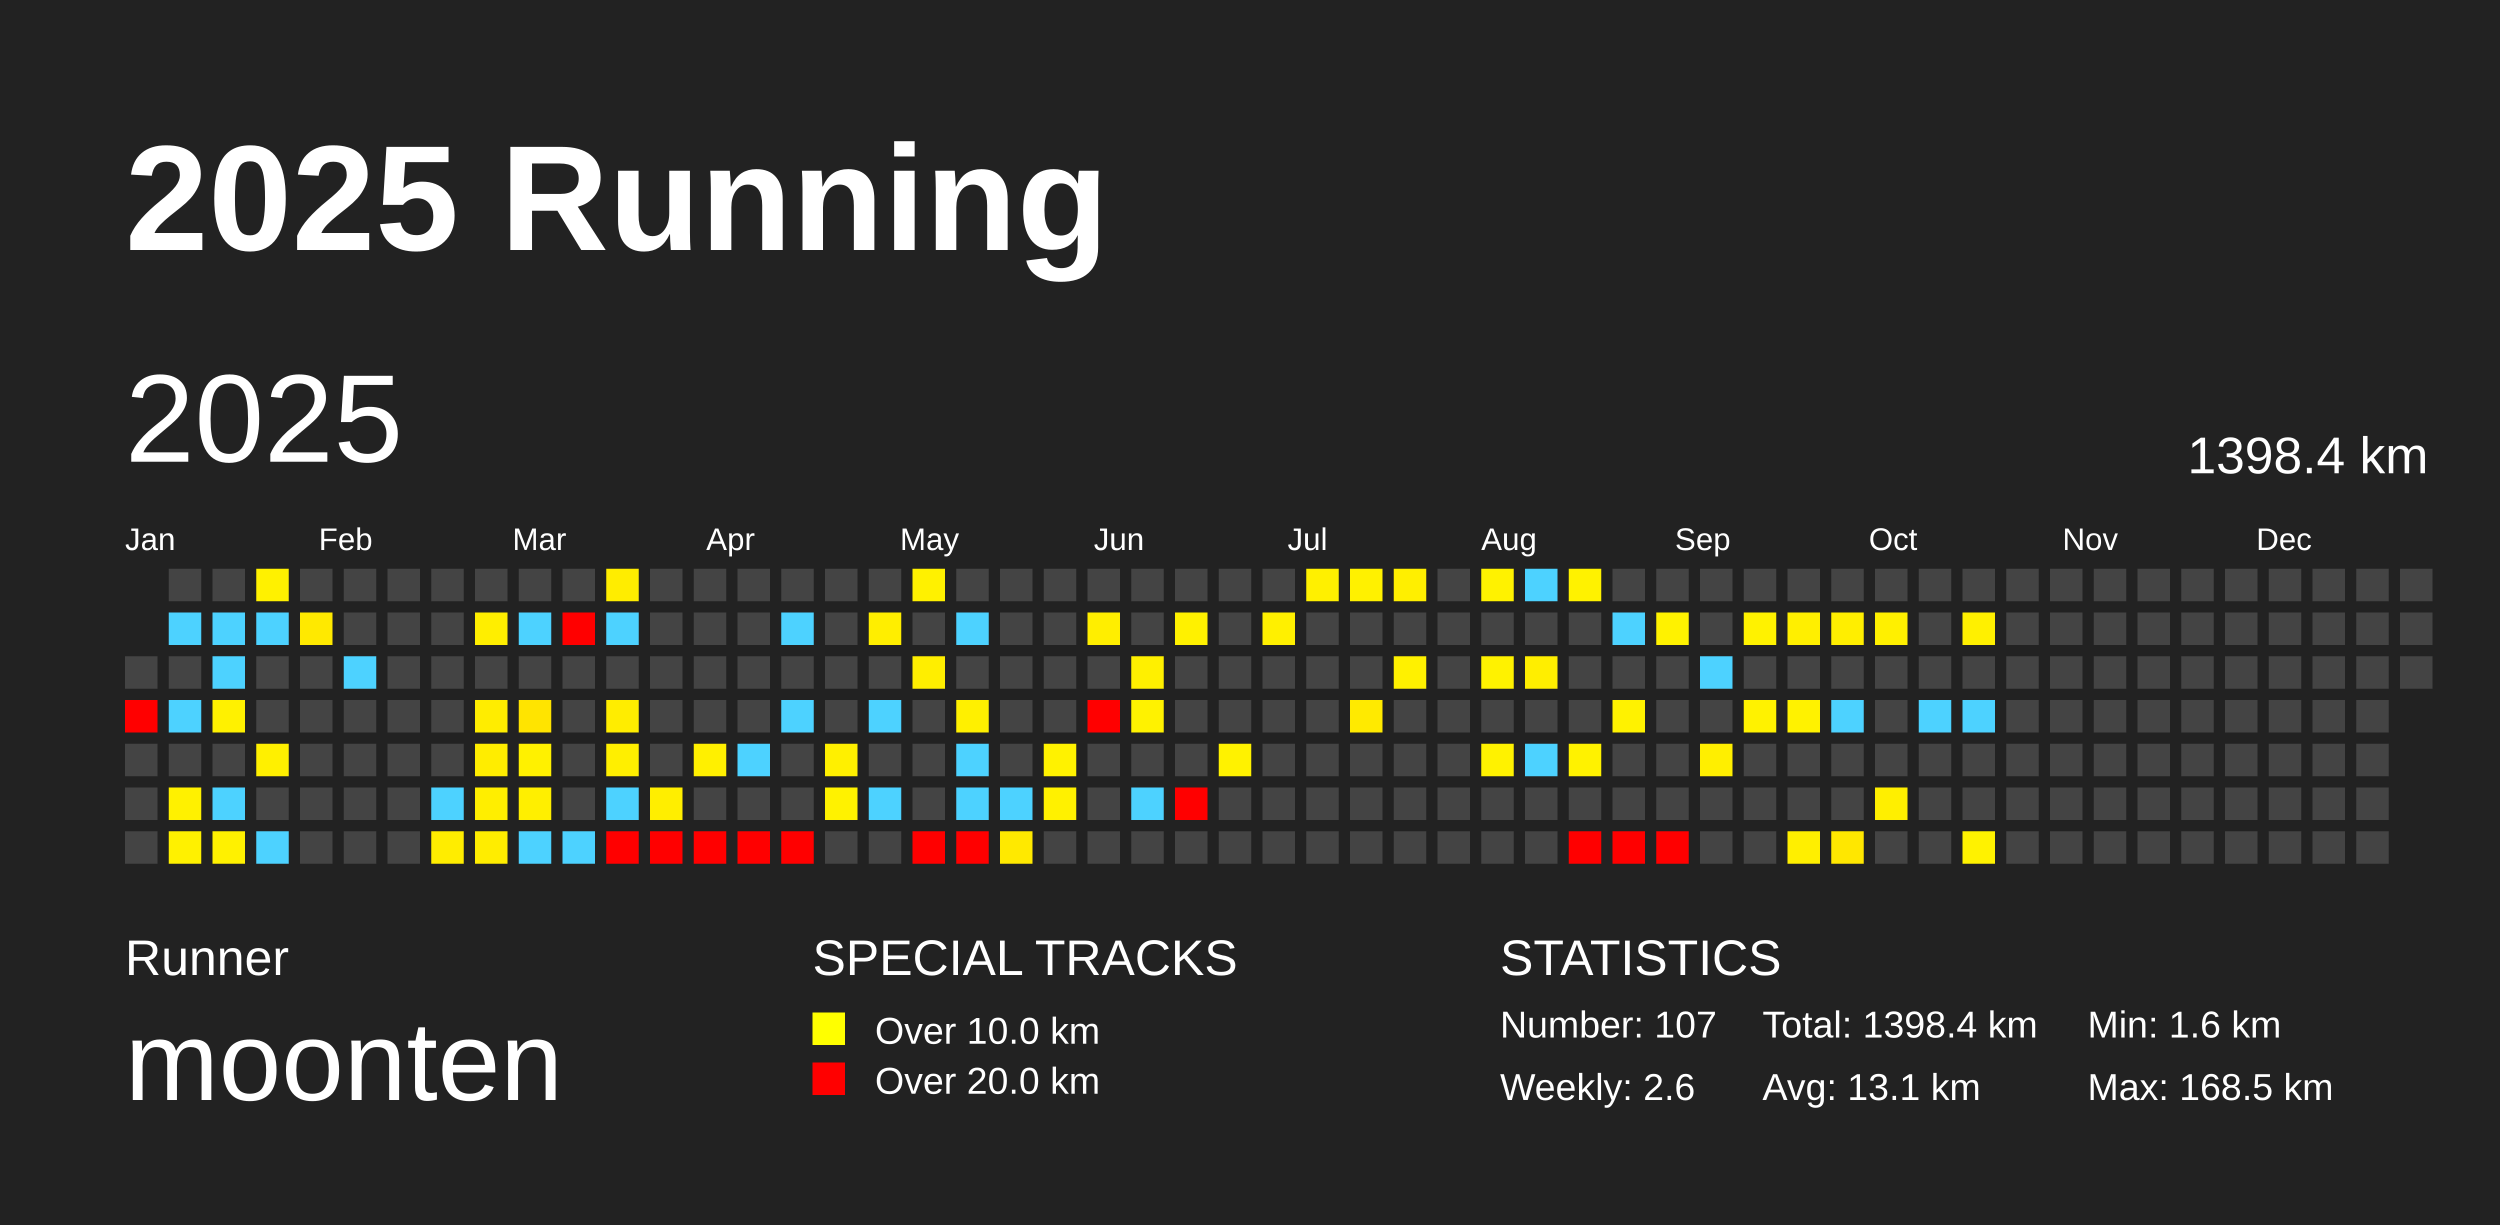
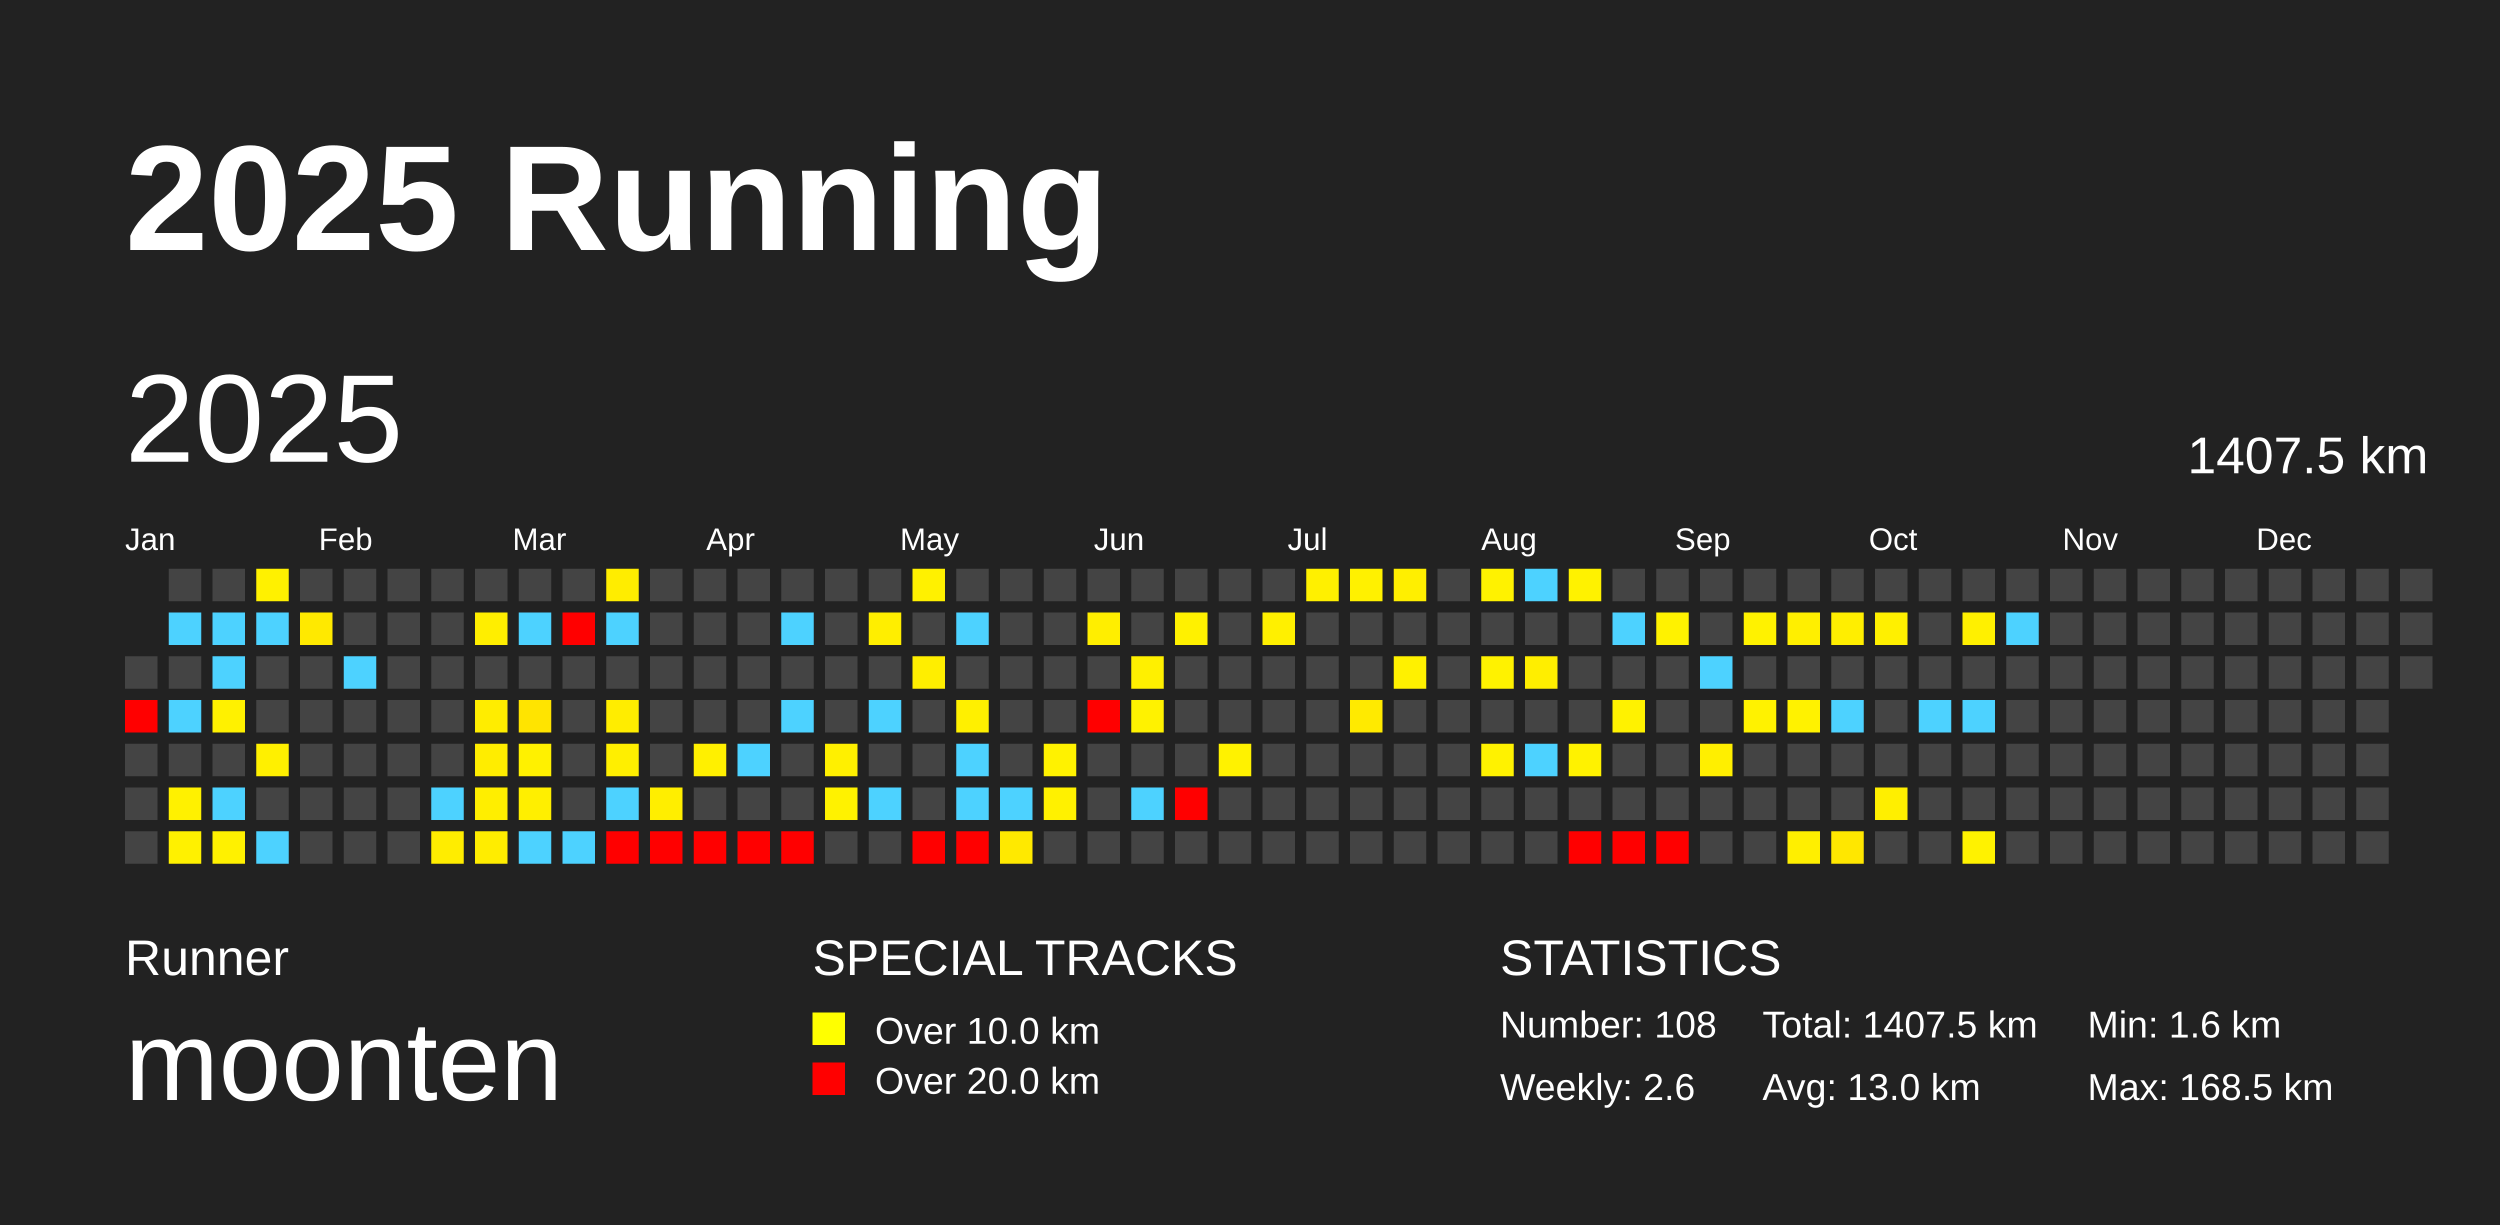
<svg xmlns="http://www.w3.org/2000/svg" baseProfile="full" height="98mm" version="1.1" viewBox="0,0,200,98" width="200mm">
  <defs />
  <rect fill="#222222" height="98" width="200" x="0" y="0" />
  <text fill="#FFFFFF" style="font-size:12px; font-family:Arial; font-weight:bold;" x="10" y="20">2025 Running</text>
  <text fill="#FFFFFF" style="font-size:4px; font-family:Arial" x="10" y="78">Runner</text>
  <text fill="#FFFFFF" style="font-size:9px; font-family:Arial" x="10" y="88">moonten</text>
  <text fill="#FFFFFF" style="font-size:4px; font-family:Arial" x="65" y="78">SPECIAL TRACKS</text>
  <rect fill="yellow" height="2.6" width="2.6" x="65" y="81" />
  <text fill="#FFFFFF" style="font-size:3px; font-family:Arial" x="70" y="83.5">Over 10.0 km</text>
  <rect fill="red" height="2.6" width="2.6" x="65" y="85" />
  <text fill="#FFFFFF" style="font-size:3px; font-family:Arial" x="70" y="87.5">Over 20.0 km</text>
  <text fill="#FFFFFF" style="font-size:4px; font-family:Arial" x="120" y="78">STATISTICS</text>
-   <text fill="#FFFFFF" style="font-size:3px; font-family:Arial" x="120" y="83">Number: 107</text>
+   <text fill="#FFFFFF" style="font-size:3px; font-family:Arial" x="120" y="83">Number: 108</text>
  <text fill="#FFFFFF" style="font-size:3px; font-family:Arial" x="120" y="88">Weekly: 2.6</text>
-   <text fill="#FFFFFF" style="font-size:3px; font-family:Arial" x="141" y="83">Total: 1398.4 km</text>
-   <text fill="#FFFFFF" style="font-size:3px; font-family:Arial" x="141" y="88">Avg: 13.1 km</text>
+   <text fill="#FFFFFF" style="font-size:3px; font-family:Arial" x="141" y="83">Total: 1407.5 km</text>
+   <text fill="#FFFFFF" style="font-size:3px; font-family:Arial" x="141" y="88">Avg: 13.0 km</text>
  <text fill="#FFFFFF" style="font-size:3px; font-family:Arial" x="167" y="83">Min: 1.6 km</text>
  <text fill="#FFFFFF" style="font-size:3px; font-family:Arial" x="167" y="88">Max: 168.5 km</text>
  <text dominant-baseline="hanging" fill="#FFFFFF" style="font-size:10.0px; font-family:Arial;" x="10" y="30">2025</text>
-   <text dominant-baseline="hanging" fill="#FFFFFF" style="font-size:4.125px; font-family:Arial;" x="175" y="35">1398.4 km</text>
+   <text dominant-baseline="hanging" fill="#FFFFFF" style="font-size:4.125px; font-family:Arial;" x="175" y="35">1407.5 km</text>
  <text fill="#FFFFFF" style="font-size:2.5px; font-family:Arial" x="10.0" y="44">Jan</text>
  <text fill="#FFFFFF" style="font-size:2.5px; font-family:Arial" x="25.5" y="44">Feb</text>
  <text fill="#FFFFFF" style="font-size:2.5px; font-family:Arial" x="41.0" y="44">Mar</text>
  <text fill="#FFFFFF" style="font-size:2.5px; font-family:Arial" x="56.5" y="44">Apr</text>
  <text fill="#FFFFFF" style="font-size:2.5px; font-family:Arial" x="72.0" y="44">May</text>
  <text fill="#FFFFFF" style="font-size:2.5px; font-family:Arial" x="87.5" y="44">Jun</text>
  <text fill="#FFFFFF" style="font-size:2.5px; font-family:Arial" x="103.0" y="44">Jul</text>
  <text fill="#FFFFFF" style="font-size:2.5px; font-family:Arial" x="118.5" y="44">Aug</text>
  <text fill="#FFFFFF" style="font-size:2.5px; font-family:Arial" x="134.0" y="44">Sep</text>
  <text fill="#FFFFFF" style="font-size:2.5px; font-family:Arial" x="149.5" y="44">Oct</text>
  <text fill="#FFFFFF" style="font-size:2.5px; font-family:Arial" x="165.0" y="44">Nov</text>
  <text fill="#FFFFFF" style="font-size:2.5px; font-family:Arial" x="180.5" y="44">Dec</text>
  <rect fill="#444444" height="2.6" width="2.6" x="10.0" y="52.5" />
  <rect fill="red" height="2.6" width="2.6" x="10.0" y="56.0" />
  <rect fill="#444444" height="2.6" width="2.6" x="10.0" y="59.5" />
  <rect fill="#444444" height="2.6" width="2.6" x="10.0" y="63.0" />
  <rect fill="#444444" height="2.6" width="2.6" x="10.0" y="66.5" />
  <rect fill="#444444" height="2.6" width="2.6" x="13.5" y="45.5" />
  <rect fill="#4dd2ff" height="2.6" width="2.6" x="13.5" y="49.0" />
  <rect fill="#444444" height="2.6" width="2.6" x="13.5" y="52.5" />
  <rect fill="#4dd2ff" height="2.6" width="2.6" x="13.5" y="56.0" />
  <rect fill="#444444" height="2.6" width="2.6" x="13.5" y="59.5" />
  <rect fill="#fff100" height="2.6" width="2.6" x="13.5" y="63.0" />
  <rect fill="#fff100" height="2.6" width="2.6" x="13.5" y="66.5" />
  <rect fill="#444444" height="2.6" width="2.6" x="17.0" y="45.5" />
  <rect fill="#4dd2ff" height="2.6" width="2.6" x="17.0" y="49.0" />
  <rect fill="#4dd2ff" height="2.6" width="2.6" x="17.0" y="52.5" />
  <rect fill="#fff100" height="2.6" width="2.6" x="17.0" y="56.0" />
  <rect fill="#444444" height="2.6" width="2.6" x="17.0" y="59.5" />
  <rect fill="#4dd2ff" height="2.6" width="2.6" x="17.0" y="63.0" />
  <rect fill="#fff100" height="2.6" width="2.6" x="17.0" y="66.5" />
  <rect fill="#fff100" height="2.6" width="2.6" x="20.5" y="45.5" />
  <rect fill="#4dd2ff" height="2.6" width="2.6" x="20.5" y="49.0" />
  <rect fill="#444444" height="2.6" width="2.6" x="20.5" y="52.5" />
  <rect fill="#444444" height="2.6" width="2.6" x="20.5" y="56.0" />
  <rect fill="#fff000" height="2.6" width="2.6" x="20.5" y="59.5" />
  <rect fill="#444444" height="2.6" width="2.6" x="20.5" y="63.0" />
  <rect fill="#4dd2ff" height="2.6" width="2.6" x="20.5" y="66.5" />
  <rect fill="#444444" height="2.6" width="2.6" x="24.0" y="45.5" />
  <rect fill="#ffe900" height="2.6" width="2.6" x="24.0" y="49.0" />
  <rect fill="#444444" height="2.6" width="2.6" x="24.0" y="52.5" />
  <rect fill="#444444" height="2.6" width="2.6" x="24.0" y="56.0" />
  <rect fill="#444444" height="2.6" width="2.6" x="24.0" y="59.5" />
  <rect fill="#444444" height="2.6" width="2.6" x="24.0" y="63.0" />
  <rect fill="#444444" height="2.6" width="2.6" x="24.0" y="66.5" />
  <rect fill="#444444" height="2.6" width="2.6" x="27.5" y="45.5" />
  <rect fill="#444444" height="2.6" width="2.6" x="27.5" y="49.0" />
  <rect fill="#4dd2ff" height="2.6" width="2.6" x="27.5" y="52.5" />
  <rect fill="#444444" height="2.6" width="2.6" x="27.5" y="56.0" />
  <rect fill="#444444" height="2.6" width="2.6" x="27.5" y="59.5" />
  <rect fill="#444444" height="2.6" width="2.6" x="27.5" y="63.0" />
  <rect fill="#444444" height="2.6" width="2.6" x="27.5" y="66.5" />
  <rect fill="#444444" height="2.6" width="2.6" x="31.0" y="45.5" />
  <rect fill="#444444" height="2.6" width="2.6" x="31.0" y="49.0" />
  <rect fill="#444444" height="2.6" width="2.6" x="31.0" y="52.5" />
  <rect fill="#444444" height="2.6" width="2.6" x="31.0" y="56.0" />
  <rect fill="#444444" height="2.6" width="2.6" x="31.0" y="59.5" />
  <rect fill="#444444" height="2.6" width="2.6" x="31.0" y="63.0" />
  <rect fill="#444444" height="2.6" width="2.6" x="31.0" y="66.5" />
  <rect fill="#444444" height="2.6" width="2.6" x="34.5" y="45.5" />
  <rect fill="#444444" height="2.6" width="2.6" x="34.5" y="49.0" />
  <rect fill="#444444" height="2.6" width="2.6" x="34.5" y="52.5" />
  <rect fill="#444444" height="2.6" width="2.6" x="34.5" y="56.0" />
  <rect fill="#444444" height="2.6" width="2.6" x="34.5" y="59.5" />
  <rect fill="#4dd2ff" height="2.6" width="2.6" x="34.5" y="63.0" />
  <rect fill="#ffed00" height="2.6" width="2.6" x="34.5" y="66.5" />
  <rect fill="#444444" height="2.6" width="2.6" x="38.0" y="45.5" />
  <rect fill="#ffee00" height="2.6" width="2.6" x="38.0" y="49.0" />
  <rect fill="#444444" height="2.6" width="2.6" x="38.0" y="52.5" />
  <rect fill="#ffed00" height="2.6" width="2.6" x="38.0" y="56.0" />
  <rect fill="#ffed00" height="2.6" width="2.6" x="38.0" y="59.5" />
  <rect fill="#ffee00" height="2.6" width="2.6" x="38.0" y="63.0" />
  <rect fill="#ffed00" height="2.6" width="2.6" x="38.0" y="66.5" />
  <rect fill="#444444" height="2.6" width="2.6" x="41.5" y="45.5" />
  <rect fill="#4dd2ff" height="2.6" width="2.6" x="41.5" y="49.0" />
  <rect fill="#444444" height="2.6" width="2.6" x="41.5" y="52.5" />
  <rect fill="#ffe400" height="2.6" width="2.6" x="41.5" y="56.0" />
  <rect fill="#fff100" height="2.6" width="2.6" x="41.5" y="59.5" />
  <rect fill="#ffef00" height="2.6" width="2.6" x="41.5" y="63.0" />
  <rect fill="#4dd2ff" height="2.6" width="2.6" x="41.5" y="66.5" />
  <rect fill="#444444" height="2.6" width="2.6" x="45.0" y="45.5" />
  <rect fill="red" height="2.6" width="2.6" x="45.0" y="49.0" />
  <rect fill="#444444" height="2.6" width="2.6" x="45.0" y="52.5" />
  <rect fill="#444444" height="2.6" width="2.6" x="45.0" y="56.0" />
  <rect fill="#444444" height="2.6" width="2.6" x="45.0" y="59.5" />
  <rect fill="#444444" height="2.6" width="2.6" x="45.0" y="63.0" />
  <rect fill="#4dd2ff" height="2.6" width="2.6" x="45.0" y="66.5" />
  <rect fill="#ffed00" height="2.6" width="2.6" x="48.5" y="45.5" />
  <rect fill="#4dd2ff" height="2.6" width="2.6" x="48.5" y="49.0" />
  <rect fill="#444444" height="2.6" width="2.6" x="48.5" y="52.5" />
  <rect fill="#ffed00" height="2.6" width="2.6" x="48.5" y="56.0" />
  <rect fill="#ffef00" height="2.6" width="2.6" x="48.5" y="59.5" />
  <rect fill="#4dd2ff" height="2.6" width="2.6" x="48.5" y="63.0" />
  <rect fill="red" height="2.6" width="2.6" x="48.5" y="66.5" />
  <rect fill="#444444" height="2.6" width="2.6" x="52.0" y="45.5" />
  <rect fill="#444444" height="2.6" width="2.6" x="52.0" y="49.0" />
  <rect fill="#444444" height="2.6" width="2.6" x="52.0" y="52.5" />
  <rect fill="#444444" height="2.6" width="2.6" x="52.0" y="56.0" />
  <rect fill="#444444" height="2.6" width="2.6" x="52.0" y="59.5" />
  <rect fill="#ffee00" height="2.6" width="2.6" x="52.0" y="63.0" />
  <rect fill="red" height="2.6" width="2.6" x="52.0" y="66.5" />
  <rect fill="#444444" height="2.6" width="2.6" x="55.5" y="45.5" />
  <rect fill="#444444" height="2.6" width="2.6" x="55.5" y="49.0" />
  <rect fill="#444444" height="2.6" width="2.6" x="55.5" y="52.5" />
  <rect fill="#444444" height="2.6" width="2.6" x="55.5" y="56.0" />
  <rect fill="#fff000" height="2.6" width="2.6" x="55.5" y="59.5" />
  <rect fill="#444444" height="2.6" width="2.6" x="55.5" y="63.0" />
  <rect fill="red" height="2.6" width="2.6" x="55.5" y="66.5" />
  <rect fill="#444444" height="2.6" width="2.6" x="59.0" y="45.5" />
  <rect fill="#444444" height="2.6" width="2.6" x="59.0" y="49.0" />
  <rect fill="#444444" height="2.6" width="2.6" x="59.0" y="52.5" />
  <rect fill="#444444" height="2.6" width="2.6" x="59.0" y="56.0" />
  <rect fill="#4dd2ff" height="2.6" width="2.6" x="59.0" y="59.5" />
  <rect fill="#444444" height="2.6" width="2.6" x="59.0" y="63.0" />
  <rect fill="red" height="2.6" width="2.6" x="59.0" y="66.5" />
  <rect fill="#444444" height="2.6" width="2.6" x="62.5" y="45.5" />
  <rect fill="#4dd2ff" height="2.6" width="2.6" x="62.5" y="49.0" />
  <rect fill="#444444" height="2.6" width="2.6" x="62.5" y="52.5" />
  <rect fill="#4dd2ff" height="2.6" width="2.6" x="62.5" y="56.0" />
  <rect fill="#444444" height="2.6" width="2.6" x="62.5" y="59.5" />
  <rect fill="#444444" height="2.6" width="2.6" x="62.5" y="63.0" />
  <rect fill="red" height="2.6" width="2.6" x="62.5" y="66.5" />
  <rect fill="#444444" height="2.6" width="2.6" x="66.0" y="45.5" />
  <rect fill="#444444" height="2.6" width="2.6" x="66.0" y="49.0" />
  <rect fill="#444444" height="2.6" width="2.6" x="66.0" y="52.5" />
  <rect fill="#444444" height="2.6" width="2.6" x="66.0" y="56.0" />
  <rect fill="#fff000" height="2.6" width="2.6" x="66.0" y="59.5" />
  <rect fill="#fff200" height="2.6" width="2.6" x="66.0" y="63.0" />
  <rect fill="#444444" height="2.6" width="2.6" x="66.0" y="66.5" />
  <rect fill="#444444" height="2.6" width="2.6" x="69.5" y="45.5" />
  <rect fill="#ffee00" height="2.6" width="2.6" x="69.5" y="49.0" />
  <rect fill="#444444" height="2.6" width="2.6" x="69.5" y="52.5" />
  <rect fill="#4dd2ff" height="2.6" width="2.6" x="69.5" y="56.0" />
  <rect fill="#444444" height="2.6" width="2.6" x="69.5" y="59.5" />
  <rect fill="#4dd2ff" height="2.6" width="2.6" x="69.5" y="63.0" />
  <rect fill="#444444" height="2.6" width="2.6" x="69.5" y="66.5" />
  <rect fill="#fff100" height="2.6" width="2.6" x="73.0" y="45.5" />
  <rect fill="#444444" height="2.6" width="2.6" x="73.0" y="49.0" />
  <rect fill="#ffee00" height="2.6" width="2.6" x="73.0" y="52.5" />
  <rect fill="#444444" height="2.6" width="2.6" x="73.0" y="56.0" />
  <rect fill="#444444" height="2.6" width="2.6" x="73.0" y="59.5" />
  <rect fill="#444444" height="2.6" width="2.6" x="73.0" y="63.0" />
  <rect fill="red" height="2.6" width="2.6" x="73.0" y="66.5" />
  <rect fill="#444444" height="2.6" width="2.6" x="76.5" y="45.5" />
  <rect fill="#4dd2ff" height="2.6" width="2.6" x="76.5" y="49.0" />
  <rect fill="#444444" height="2.6" width="2.6" x="76.5" y="52.5" />
  <rect fill="#fff000" height="2.6" width="2.6" x="76.5" y="56.0" />
  <rect fill="#4dd2ff" height="2.6" width="2.6" x="76.5" y="59.5" />
  <rect fill="#4dd2ff" height="2.6" width="2.6" x="76.5" y="63.0" />
  <rect fill="red" height="2.6" width="2.6" x="76.5" y="66.5" />
  <rect fill="#444444" height="2.6" width="2.6" x="80.0" y="45.5" />
  <rect fill="#444444" height="2.6" width="2.6" x="80.0" y="49.0" />
  <rect fill="#444444" height="2.6" width="2.6" x="80.0" y="52.5" />
  <rect fill="#444444" height="2.6" width="2.6" x="80.0" y="56.0" />
  <rect fill="#444444" height="2.6" width="2.6" x="80.0" y="59.5" />
  <rect fill="#4dd2ff" height="2.6" width="2.6" x="80.0" y="63.0" />
  <rect fill="#ffe900" height="2.6" width="2.6" x="80.0" y="66.5" />
  <rect fill="#444444" height="2.6" width="2.6" x="83.5" y="45.5" />
  <rect fill="#444444" height="2.6" width="2.6" x="83.5" y="49.0" />
  <rect fill="#444444" height="2.6" width="2.6" x="83.5" y="52.5" />
  <rect fill="#444444" height="2.6" width="2.6" x="83.5" y="56.0" />
  <rect fill="#fff200" height="2.6" width="2.6" x="83.5" y="59.5" />
  <rect fill="#fff100" height="2.6" width="2.6" x="83.5" y="63.0" />
  <rect fill="#444444" height="2.6" width="2.6" x="83.5" y="66.5" />
  <rect fill="#444444" height="2.6" width="2.6" x="87.0" y="45.5" />
  <rect fill="#ffee00" height="2.6" width="2.6" x="87.0" y="49.0" />
  <rect fill="#444444" height="2.6" width="2.6" x="87.0" y="52.5" />
  <rect fill="red" height="2.6" width="2.6" x="87.0" y="56.0" />
  <rect fill="#444444" height="2.6" width="2.6" x="87.0" y="59.5" />
  <rect fill="#444444" height="2.6" width="2.6" x="87.0" y="63.0" />
  <rect fill="#444444" height="2.6" width="2.6" x="87.0" y="66.5" />
  <rect fill="#444444" height="2.6" width="2.6" x="90.5" y="45.5" />
  <rect fill="#444444" height="2.6" width="2.6" x="90.5" y="49.0" />
  <rect fill="#fff000" height="2.6" width="2.6" x="90.5" y="52.5" />
  <rect fill="#fff200" height="2.6" width="2.6" x="90.5" y="56.0" />
  <rect fill="#444444" height="2.6" width="2.6" x="90.5" y="59.5" />
  <rect fill="#4dd2ff" height="2.6" width="2.6" x="90.5" y="63.0" />
  <rect fill="#444444" height="2.6" width="2.6" x="90.5" y="66.5" />
  <rect fill="#444444" height="2.6" width="2.6" x="94.0" y="45.5" />
  <rect fill="#fff100" height="2.6" width="2.6" x="94.0" y="49.0" />
  <rect fill="#444444" height="2.6" width="2.6" x="94.0" y="52.5" />
  <rect fill="#444444" height="2.6" width="2.6" x="94.0" y="56.0" />
  <rect fill="#444444" height="2.6" width="2.6" x="94.0" y="59.5" />
  <rect fill="red" height="2.6" width="2.6" x="94.0" y="63.0" />
  <rect fill="#444444" height="2.6" width="2.6" x="94.0" y="66.5" />
  <rect fill="#444444" height="2.6" width="2.6" x="97.5" y="45.5" />
  <rect fill="#444444" height="2.6" width="2.6" x="97.5" y="49.0" />
  <rect fill="#444444" height="2.6" width="2.6" x="97.5" y="52.5" />
  <rect fill="#444444" height="2.6" width="2.6" x="97.5" y="56.0" />
  <rect fill="#fff200" height="2.6" width="2.6" x="97.5" y="59.5" />
  <rect fill="#444444" height="2.6" width="2.6" x="97.5" y="63.0" />
  <rect fill="#444444" height="2.6" width="2.6" x="97.5" y="66.5" />
  <rect fill="#444444" height="2.6" width="2.6" x="101.0" y="45.5" />
  <rect fill="#fff000" height="2.6" width="2.6" x="101.0" y="49.0" />
  <rect fill="#444444" height="2.6" width="2.6" x="101.0" y="52.5" />
  <rect fill="#444444" height="2.6" width="2.6" x="101.0" y="56.0" />
  <rect fill="#444444" height="2.6" width="2.6" x="101.0" y="59.5" />
  <rect fill="#444444" height="2.6" width="2.6" x="101.0" y="63.0" />
  <rect fill="#444444" height="2.6" width="2.6" x="101.0" y="66.5" />
  <rect fill="#fff000" height="2.6" width="2.6" x="104.5" y="45.5" />
  <rect fill="#444444" height="2.6" width="2.6" x="104.5" y="49.0" />
  <rect fill="#444444" height="2.6" width="2.6" x="104.5" y="52.5" />
  <rect fill="#444444" height="2.6" width="2.6" x="104.5" y="56.0" />
  <rect fill="#444444" height="2.6" width="2.6" x="104.5" y="59.5" />
  <rect fill="#444444" height="2.6" width="2.6" x="104.5" y="63.0" />
  <rect fill="#444444" height="2.6" width="2.6" x="104.5" y="66.5" />
  <rect fill="#fff100" height="2.6" width="2.6" x="108.0" y="45.5" />
  <rect fill="#444444" height="2.6" width="2.6" x="108.0" y="49.0" />
  <rect fill="#444444" height="2.6" width="2.6" x="108.0" y="52.5" />
  <rect fill="#ffea00" height="2.6" width="2.6" x="108.0" y="56.0" />
  <rect fill="#444444" height="2.6" width="2.6" x="108.0" y="59.5" />
  <rect fill="#444444" height="2.6" width="2.6" x="108.0" y="63.0" />
  <rect fill="#444444" height="2.6" width="2.6" x="108.0" y="66.5" />
  <rect fill="#ffef00" height="2.6" width="2.6" x="111.5" y="45.5" />
  <rect fill="#444444" height="2.6" width="2.6" x="111.5" y="49.0" />
  <rect fill="#fff100" height="2.6" width="2.6" x="111.5" y="52.5" />
  <rect fill="#444444" height="2.6" width="2.6" x="111.5" y="56.0" />
  <rect fill="#444444" height="2.6" width="2.6" x="111.5" y="59.5" />
  <rect fill="#444444" height="2.6" width="2.6" x="111.5" y="63.0" />
  <rect fill="#444444" height="2.6" width="2.6" x="111.5" y="66.5" />
  <rect fill="#444444" height="2.6" width="2.6" x="115.0" y="45.5" />
  <rect fill="#444444" height="2.6" width="2.6" x="115.0" y="49.0" />
  <rect fill="#444444" height="2.6" width="2.6" x="115.0" y="52.5" />
  <rect fill="#444444" height="2.6" width="2.6" x="115.0" y="56.0" />
  <rect fill="#444444" height="2.6" width="2.6" x="115.0" y="59.5" />
  <rect fill="#444444" height="2.6" width="2.6" x="115.0" y="63.0" />
  <rect fill="#444444" height="2.6" width="2.6" x="115.0" y="66.5" />
  <rect fill="#fff200" height="2.6" width="2.6" x="118.5" y="45.5" />
  <rect fill="#444444" height="2.6" width="2.6" x="118.5" y="49.0" />
  <rect fill="#fff200" height="2.6" width="2.6" x="118.5" y="52.5" />
  <rect fill="#444444" height="2.6" width="2.6" x="118.5" y="56.0" />
  <rect fill="#fff200" height="2.6" width="2.6" x="118.5" y="59.5" />
  <rect fill="#444444" height="2.6" width="2.6" x="118.5" y="63.0" />
  <rect fill="#444444" height="2.6" width="2.6" x="118.5" y="66.5" />
  <rect fill="#4dd2ff" height="2.6" width="2.6" x="122.0" y="45.5" />
  <rect fill="#444444" height="2.6" width="2.6" x="122.0" y="49.0" />
  <rect fill="#ffee00" height="2.6" width="2.6" x="122.0" y="52.5" />
  <rect fill="#444444" height="2.6" width="2.6" x="122.0" y="56.0" />
  <rect fill="#4dd2ff" height="2.6" width="2.6" x="122.0" y="59.5" />
  <rect fill="#444444" height="2.6" width="2.6" x="122.0" y="63.0" />
  <rect fill="#444444" height="2.6" width="2.6" x="122.0" y="66.5" />
  <rect fill="#fff200" height="2.6" width="2.6" x="125.5" y="45.5" />
  <rect fill="#444444" height="2.6" width="2.6" x="125.5" y="49.0" />
  <rect fill="#444444" height="2.6" width="2.6" x="125.5" y="52.5" />
  <rect fill="#444444" height="2.6" width="2.6" x="125.5" y="56.0" />
  <rect fill="#fff200" height="2.6" width="2.6" x="125.5" y="59.5" />
  <rect fill="#444444" height="2.6" width="2.6" x="125.5" y="63.0" />
  <rect fill="red" height="2.6" width="2.6" x="125.5" y="66.5" />
  <rect fill="#444444" height="2.6" width="2.6" x="129.0" y="45.5" />
  <rect fill="#4dd2ff" height="2.6" width="2.6" x="129.0" y="49.0" />
  <rect fill="#444444" height="2.6" width="2.6" x="129.0" y="52.5" />
  <rect fill="#fff200" height="2.6" width="2.6" x="129.0" y="56.0" />
  <rect fill="#444444" height="2.6" width="2.6" x="129.0" y="59.5" />
  <rect fill="#444444" height="2.6" width="2.6" x="129.0" y="63.0" />
  <rect fill="red" height="2.6" width="2.6" x="129.0" y="66.5" />
  <rect fill="#444444" height="2.6" width="2.6" x="132.5" y="45.5" />
  <rect fill="#fff200" height="2.6" width="2.6" x="132.5" y="49.0" />
  <rect fill="#444444" height="2.6" width="2.6" x="132.5" y="52.5" />
  <rect fill="#444444" height="2.6" width="2.6" x="132.5" y="56.0" />
  <rect fill="#444444" height="2.6" width="2.6" x="132.5" y="59.5" />
  <rect fill="#444444" height="2.6" width="2.6" x="132.5" y="63.0" />
  <rect fill="red" height="2.6" width="2.6" x="132.5" y="66.5" />
  <rect fill="#444444" height="2.6" width="2.6" x="136.0" y="45.5" />
  <rect fill="#444444" height="2.6" width="2.6" x="136.0" y="49.0" />
  <rect fill="#4dd2ff" height="2.6" width="2.6" x="136.0" y="52.5" />
  <rect fill="#444444" height="2.6" width="2.6" x="136.0" y="56.0" />
  <rect fill="#ffef00" height="2.6" width="2.6" x="136.0" y="59.5" />
  <rect fill="#444444" height="2.6" width="2.6" x="136.0" y="63.0" />
  <rect fill="#444444" height="2.6" width="2.6" x="136.0" y="66.5" />
  <rect fill="#444444" height="2.6" width="2.6" x="139.5" y="45.5" />
  <rect fill="#fff200" height="2.6" width="2.6" x="139.5" y="49.0" />
  <rect fill="#444444" height="2.6" width="2.6" x="139.5" y="52.5" />
  <rect fill="#fff200" height="2.6" width="2.6" x="139.5" y="56.0" />
  <rect fill="#444444" height="2.6" width="2.6" x="139.5" y="59.5" />
  <rect fill="#444444" height="2.6" width="2.6" x="139.5" y="63.0" />
  <rect fill="#444444" height="2.6" width="2.6" x="139.5" y="66.5" />
  <rect fill="#444444" height="2.6" width="2.6" x="143.0" y="45.5" />
  <rect fill="#ffef00" height="2.6" width="2.6" x="143.0" y="49.0" />
  <rect fill="#444444" height="2.6" width="2.6" x="143.0" y="52.5" />
  <rect fill="#fff200" height="2.6" width="2.6" x="143.0" y="56.0" />
  <rect fill="#444444" height="2.6" width="2.6" x="143.0" y="59.5" />
  <rect fill="#444444" height="2.6" width="2.6" x="143.0" y="63.0" />
  <rect fill="#ffef00" height="2.6" width="2.6" x="143.0" y="66.5" />
  <rect fill="#444444" height="2.6" width="2.6" x="146.5" y="45.5" />
  <rect fill="#ffee00" height="2.6" width="2.6" x="146.5" y="49.0" />
  <rect fill="#444444" height="2.6" width="2.6" x="146.5" y="52.5" />
  <rect fill="#4dd2ff" height="2.6" width="2.6" x="146.5" y="56.0" />
  <rect fill="#444444" height="2.6" width="2.6" x="146.5" y="59.5" />
  <rect fill="#444444" height="2.6" width="2.6" x="146.5" y="63.0" />
  <rect fill="#ffe700" height="2.6" width="2.6" x="146.5" y="66.5" />
  <rect fill="#444444" height="2.6" width="2.6" x="150.0" y="45.5" />
  <rect fill="#fff000" height="2.6" width="2.6" x="150.0" y="49.0" />
  <rect fill="#444444" height="2.6" width="2.6" x="150.0" y="52.5" />
  <rect fill="#444444" height="2.6" width="2.6" x="150.0" y="56.0" />
  <rect fill="#444444" height="2.6" width="2.6" x="150.0" y="59.5" />
  <rect fill="#ffef00" height="2.6" width="2.6" x="150.0" y="63.0" />
  <rect fill="#444444" height="2.6" width="2.6" x="150.0" y="66.5" />
  <rect fill="#444444" height="2.6" width="2.6" x="153.5" y="45.5" />
  <rect fill="#444444" height="2.6" width="2.6" x="153.5" y="49.0" />
  <rect fill="#444444" height="2.6" width="2.6" x="153.5" y="52.5" />
  <rect fill="#4dd2ff" height="2.6" width="2.6" x="153.5" y="56.0" />
  <rect fill="#444444" height="2.6" width="2.6" x="153.5" y="59.5" />
  <rect fill="#444444" height="2.6" width="2.6" x="153.5" y="63.0" />
  <rect fill="#444444" height="2.6" width="2.6" x="153.5" y="66.5" />
  <rect fill="#444444" height="2.6" width="2.6" x="157.0" y="45.5" />
  <rect fill="#fff000" height="2.6" width="2.6" x="157.0" y="49.0" />
  <rect fill="#444444" height="2.6" width="2.6" x="157.0" y="52.5" />
  <rect fill="#4dd2ff" height="2.6" width="2.6" x="157.0" y="56.0" />
  <rect fill="#444444" height="2.6" width="2.6" x="157.0" y="59.5" />
  <rect fill="#444444" height="2.6" width="2.6" x="157.0" y="63.0" />
  <rect fill="#fff200" height="2.6" width="2.6" x="157.0" y="66.5" />
  <rect fill="#444444" height="2.6" width="2.6" x="160.5" y="45.5" />
-   <rect fill="#444444" height="2.6" width="2.6" x="160.5" y="49.0" />
+   <rect fill="#4dd2ff" height="2.6" width="2.6" x="160.5" y="49.0" />
  <rect fill="#444444" height="2.6" width="2.6" x="160.5" y="52.5" />
  <rect fill="#444444" height="2.6" width="2.6" x="160.5" y="56.0" />
  <rect fill="#444444" height="2.6" width="2.6" x="160.5" y="59.5" />
  <rect fill="#444444" height="2.6" width="2.6" x="160.5" y="63.0" />
  <rect fill="#444444" height="2.6" width="2.6" x="160.5" y="66.5" />
  <rect fill="#444444" height="2.6" width="2.6" x="164.0" y="45.5" />
  <rect fill="#444444" height="2.6" width="2.6" x="164.0" y="49.0" />
  <rect fill="#444444" height="2.6" width="2.6" x="164.0" y="52.5" />
  <rect fill="#444444" height="2.6" width="2.6" x="164.0" y="56.0" />
  <rect fill="#444444" height="2.6" width="2.6" x="164.0" y="59.5" />
  <rect fill="#444444" height="2.6" width="2.6" x="164.0" y="63.0" />
  <rect fill="#444444" height="2.6" width="2.6" x="164.0" y="66.5" />
  <rect fill="#444444" height="2.6" width="2.6" x="167.5" y="45.5" />
  <rect fill="#444444" height="2.6" width="2.6" x="167.5" y="49.0" />
  <rect fill="#444444" height="2.6" width="2.6" x="167.5" y="52.5" />
  <rect fill="#444444" height="2.6" width="2.6" x="167.5" y="56.0" />
  <rect fill="#444444" height="2.6" width="2.6" x="167.5" y="59.5" />
  <rect fill="#444444" height="2.6" width="2.6" x="167.5" y="63.0" />
  <rect fill="#444444" height="2.6" width="2.6" x="167.5" y="66.5" />
  <rect fill="#444444" height="2.6" width="2.6" x="171.0" y="45.5" />
  <rect fill="#444444" height="2.6" width="2.6" x="171.0" y="49.0" />
  <rect fill="#444444" height="2.6" width="2.6" x="171.0" y="52.5" />
  <rect fill="#444444" height="2.6" width="2.6" x="171.0" y="56.0" />
  <rect fill="#444444" height="2.6" width="2.6" x="171.0" y="59.5" />
  <rect fill="#444444" height="2.6" width="2.6" x="171.0" y="63.0" />
  <rect fill="#444444" height="2.6" width="2.6" x="171.0" y="66.5" />
  <rect fill="#444444" height="2.6" width="2.6" x="174.5" y="45.5" />
  <rect fill="#444444" height="2.6" width="2.6" x="174.5" y="49.0" />
  <rect fill="#444444" height="2.6" width="2.6" x="174.5" y="52.5" />
  <rect fill="#444444" height="2.6" width="2.6" x="174.5" y="56.0" />
  <rect fill="#444444" height="2.6" width="2.6" x="174.5" y="59.5" />
  <rect fill="#444444" height="2.6" width="2.6" x="174.5" y="63.0" />
  <rect fill="#444444" height="2.6" width="2.6" x="174.5" y="66.5" />
  <rect fill="#444444" height="2.6" width="2.6" x="178.0" y="45.5" />
  <rect fill="#444444" height="2.6" width="2.6" x="178.0" y="49.0" />
  <rect fill="#444444" height="2.6" width="2.6" x="178.0" y="52.5" />
  <rect fill="#444444" height="2.6" width="2.6" x="178.0" y="56.0" />
  <rect fill="#444444" height="2.6" width="2.6" x="178.0" y="59.5" />
  <rect fill="#444444" height="2.6" width="2.6" x="178.0" y="63.0" />
  <rect fill="#444444" height="2.6" width="2.6" x="178.0" y="66.5" />
  <rect fill="#444444" height="2.6" width="2.6" x="181.5" y="45.5" />
  <rect fill="#444444" height="2.6" width="2.6" x="181.5" y="49.0" />
  <rect fill="#444444" height="2.6" width="2.6" x="181.5" y="52.5" />
  <rect fill="#444444" height="2.6" width="2.6" x="181.5" y="56.0" />
  <rect fill="#444444" height="2.6" width="2.6" x="181.5" y="59.5" />
  <rect fill="#444444" height="2.6" width="2.6" x="181.5" y="63.0" />
  <rect fill="#444444" height="2.6" width="2.6" x="181.5" y="66.5" />
  <rect fill="#444444" height="2.6" width="2.6" x="185.0" y="45.5" />
  <rect fill="#444444" height="2.6" width="2.6" x="185.0" y="49.0" />
  <rect fill="#444444" height="2.6" width="2.6" x="185.0" y="52.5" />
  <rect fill="#444444" height="2.6" width="2.6" x="185.0" y="56.0" />
  <rect fill="#444444" height="2.6" width="2.6" x="185.0" y="59.5" />
  <rect fill="#444444" height="2.6" width="2.6" x="185.0" y="63.0" />
  <rect fill="#444444" height="2.6" width="2.6" x="185.0" y="66.5" />
  <rect fill="#444444" height="2.6" width="2.6" x="188.5" y="45.5" />
  <rect fill="#444444" height="2.6" width="2.6" x="188.5" y="49.0" />
  <rect fill="#444444" height="2.6" width="2.6" x="188.5" y="52.5" />
  <rect fill="#444444" height="2.6" width="2.6" x="188.5" y="56.0" />
  <rect fill="#444444" height="2.6" width="2.6" x="188.5" y="59.5" />
  <rect fill="#444444" height="2.6" width="2.6" x="188.5" y="63.0" />
  <rect fill="#444444" height="2.6" width="2.6" x="188.5" y="66.5" />
  <rect fill="#444444" height="2.6" width="2.6" x="192.0" y="45.5" />
  <rect fill="#444444" height="2.6" width="2.6" x="192.0" y="49.0" />
  <rect fill="#444444" height="2.6" width="2.6" x="192.0" y="52.5" />
</svg>
